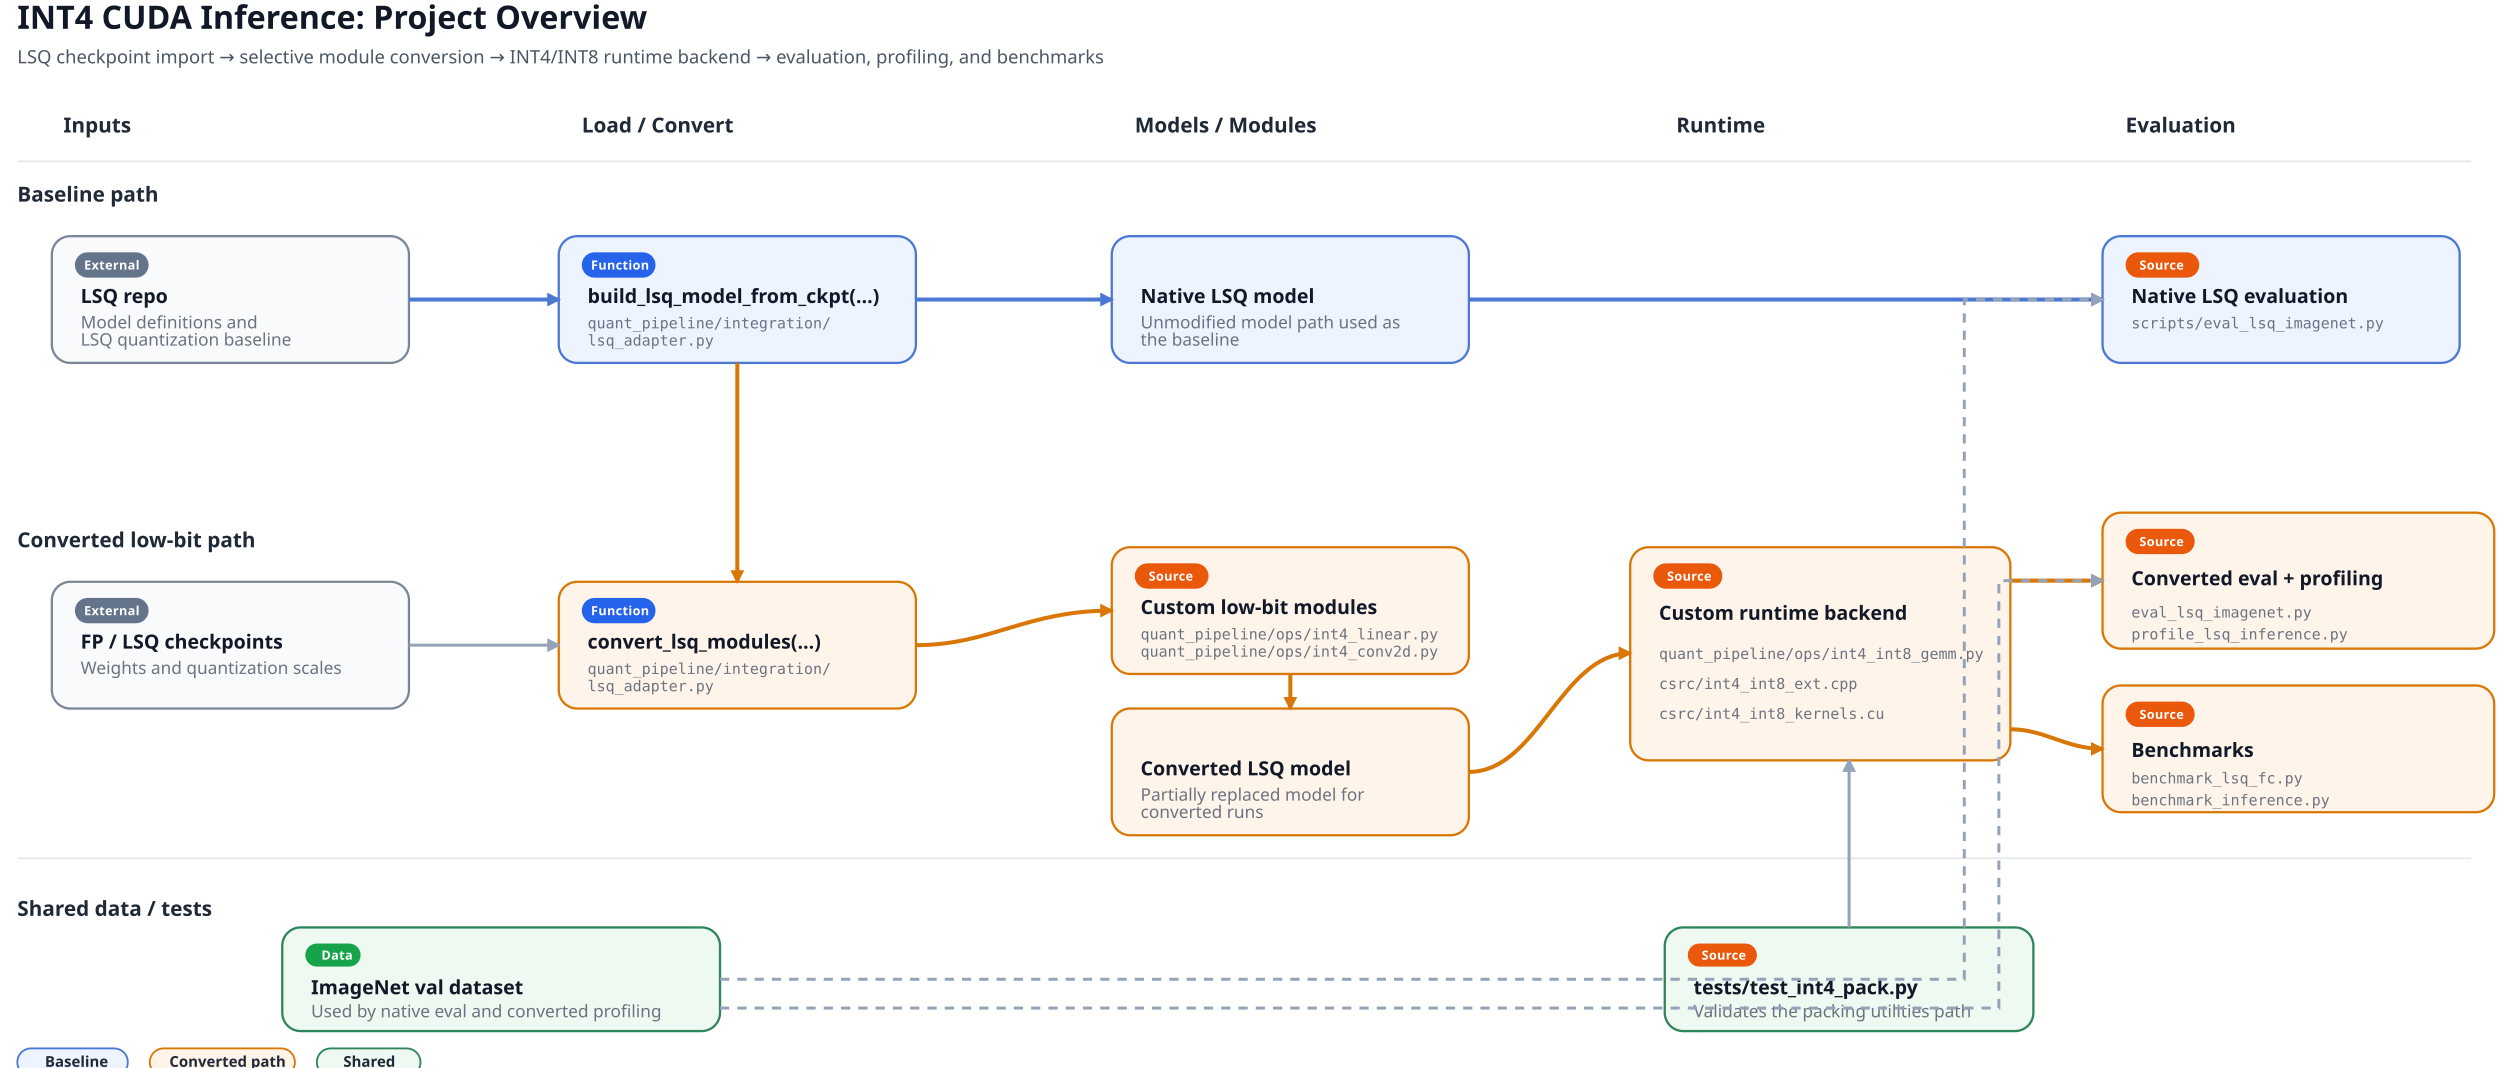
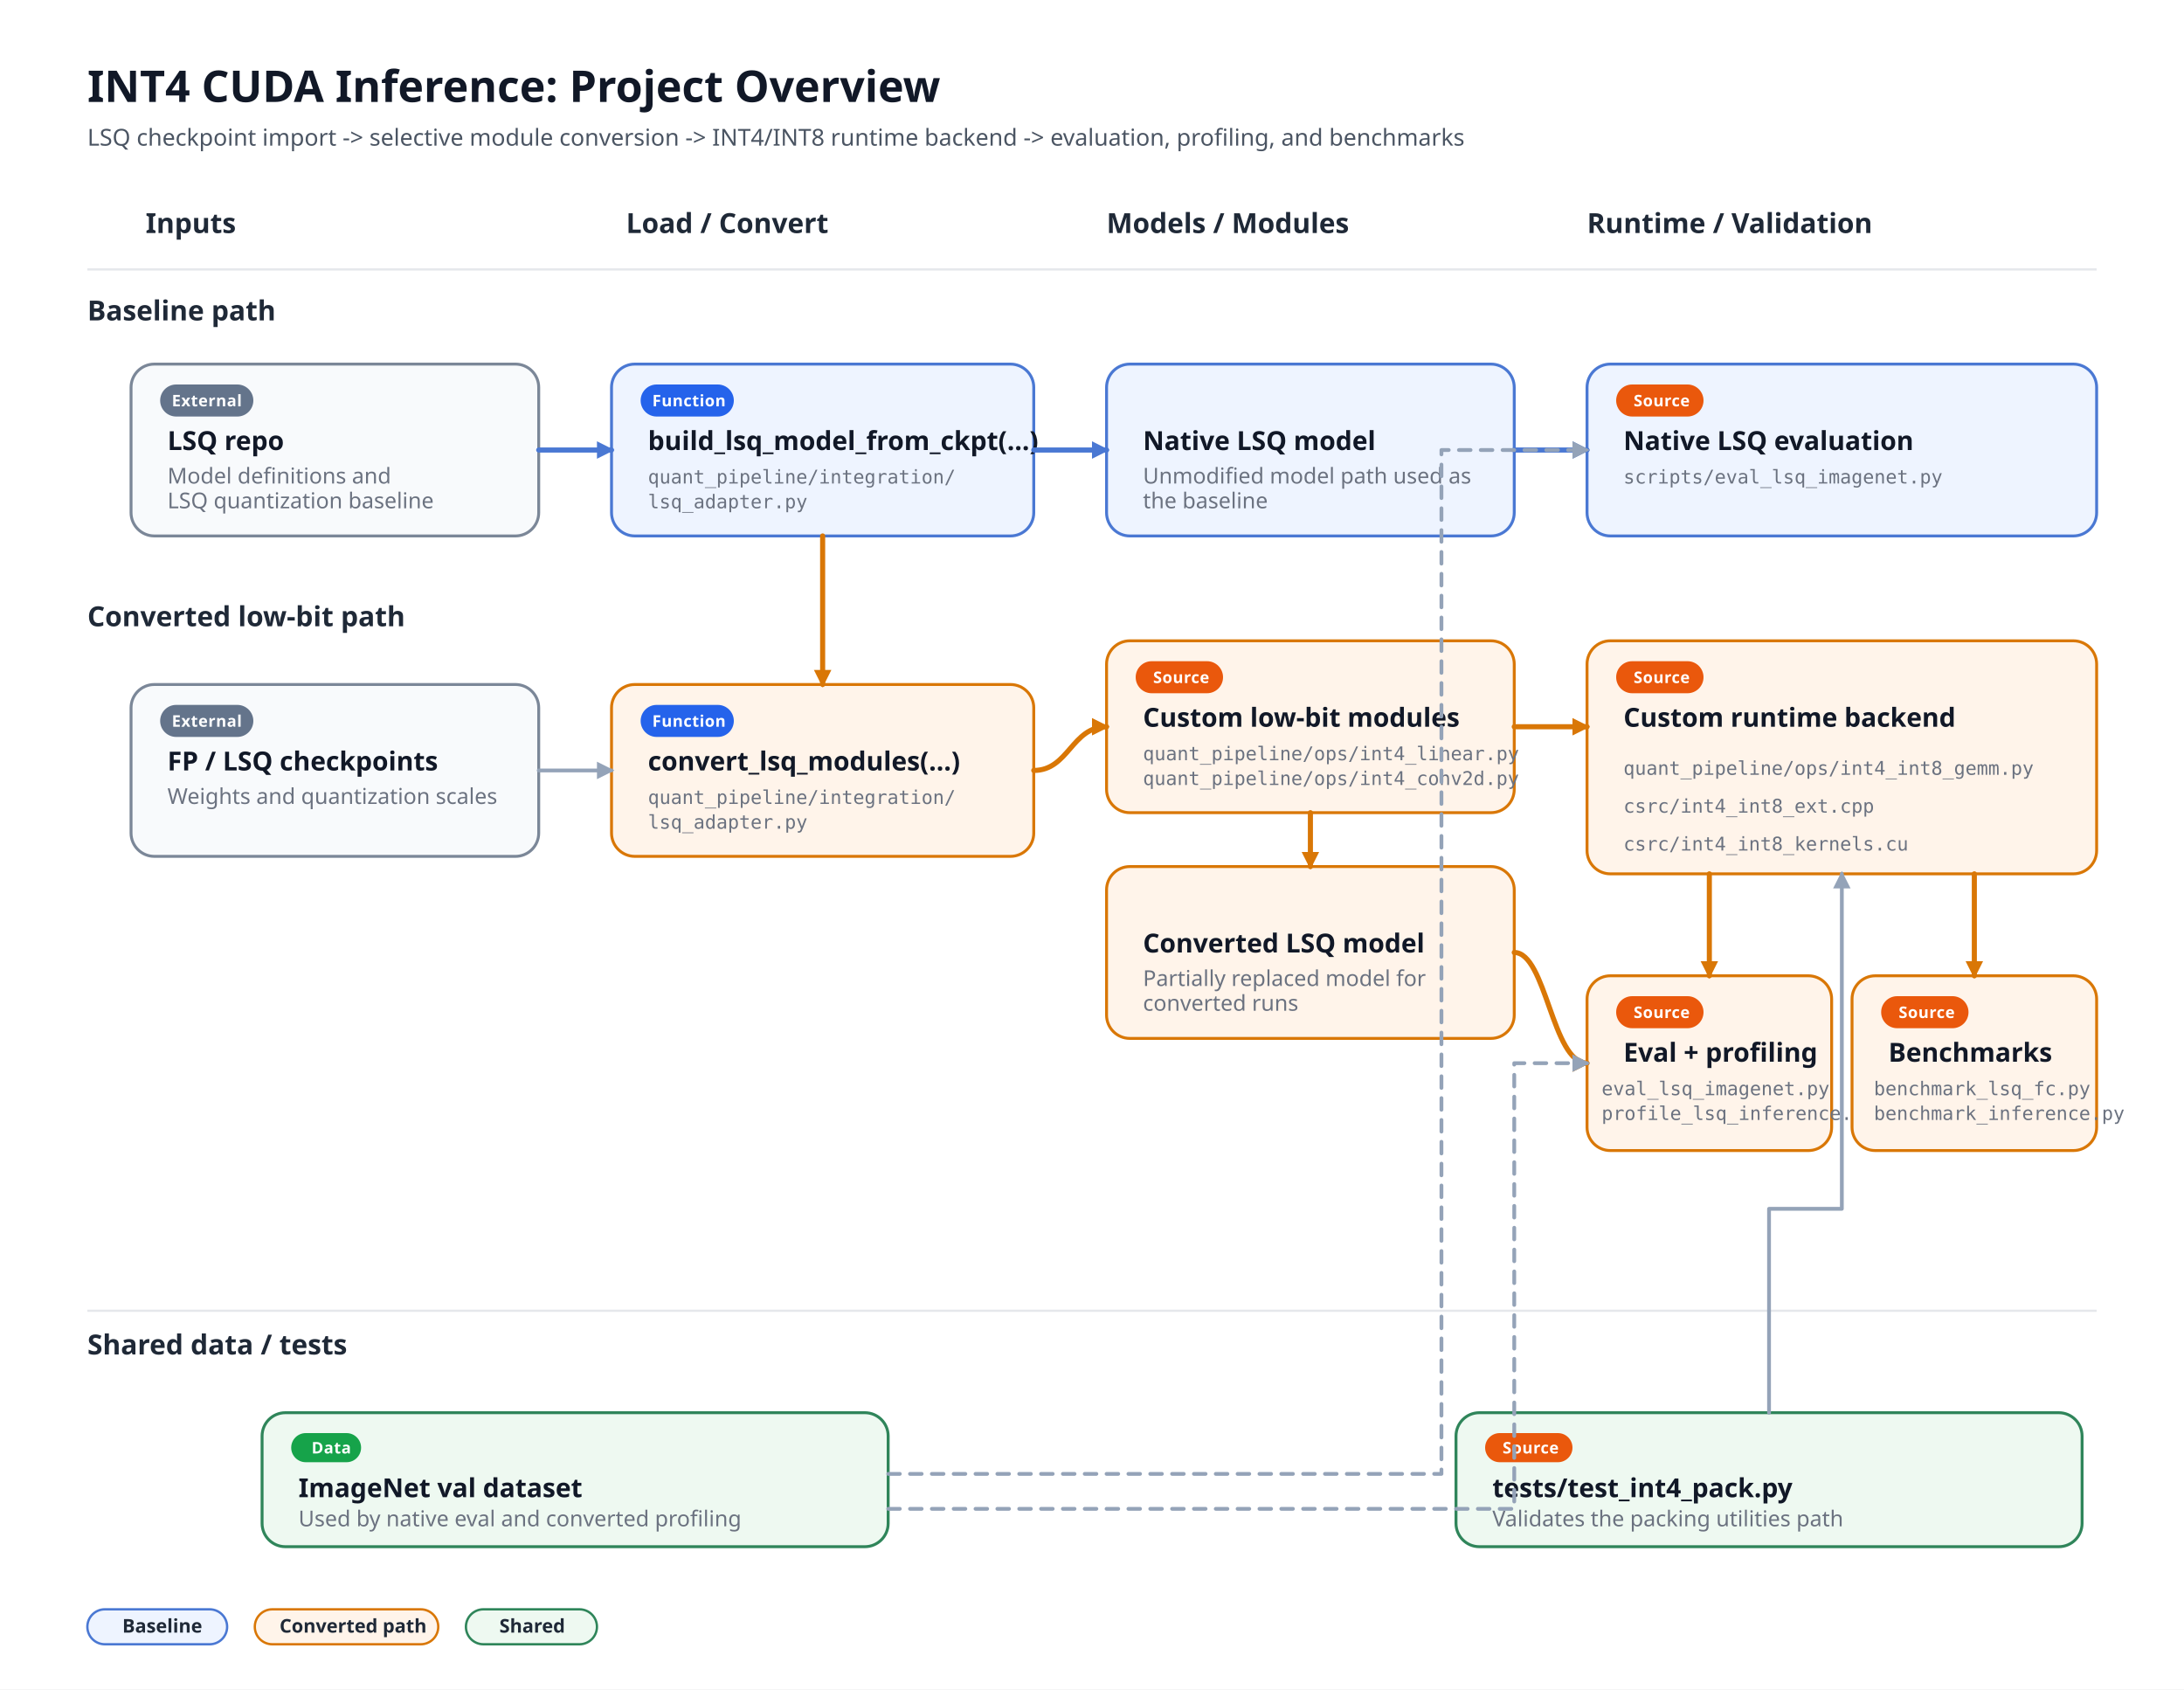
- <svg xmlns="http://www.w3.org/2000/svg" width="2170" height="927" viewBox="55 45 2170 927" role="img" aria-labelledby="title desc">
+ <svg xmlns="http://www.w3.org/2000/svg" width="1500" height="1160" viewBox="0 0 1500 1160" role="img" aria-labelledby="title desc">
  <defs>
    <style>
      .bg { fill: #ffffff; }

-       .title { font: 700 28px sans-serif; fill: #111827; }
+       .title { font: 700 30px sans-serif; fill: #111827; }
      .subtitle { font: 400 16px sans-serif; fill: #4b5563; }

-       .section { font: 700 18px sans-serif; fill: #1f2937; }
-       .label { font: 700 17px sans-serif; fill: #111827; }
+       .section { font: 700 19px sans-serif; fill: #1f2937; }
+       .label { font: 700 18px sans-serif; fill: #111827; }
      .small { font: 400 15px sans-serif; fill: #6b7280; }
      .mono { font: 400 13px monospace; fill: #6b7280; }
      .legend { font: 600 13px sans-serif; fill: #1f2937; }

      .box {
        fill: #ffffff;
        stroke: #4b5563;
        stroke-width: 2;
        rx: 16;
      }
      .boxBlue { fill: #eef4ff; stroke: #4a78d3; }
      .boxOrange { fill: #fff4ea; stroke: #d97706; }
      .boxGreen { fill: #eef9f1; stroke: #2f855a; }
      .boxGray { fill: #f8fafc; stroke: #7b8798; }

      .tagText { font: 700 11px sans-serif; fill: #ffffff; letter-spacing: 0.3px; }
      .tagFn { fill: #2563eb; }
      .tagSrc { fill: #ea580c; }
      .tagExt { fill: #64748b; }
      .tagData { fill: #16a34a; }

-       .arrowBlue { stroke: #4a78d3; stroke-width: 3.5; fill: none; }
-       .arrowOrange { stroke: #d97706; stroke-width: 3.5; fill: none; }
-       .arrowGray { stroke: #94a3b8; stroke-width: 2.6; fill: none; }
-       .arrowDashed { stroke: #94a3b8; stroke-width: 2.6; stroke-dasharray: 8 7; fill: none; }
+       .arrowBlue { stroke: #4a78d3; stroke-width: 3.5; fill: none; stroke-linecap: round; stroke-linejoin: round; }
+       .arrowOrange { stroke: #d97706; stroke-width: 3.5; fill: none; stroke-linecap: round; stroke-linejoin: round; }
+       .arrowGray { stroke: #94a3b8; stroke-width: 2.6; fill: none; stroke-linecap: round; stroke-linejoin: round; }
+       .arrowDashed { stroke: #94a3b8; stroke-width: 2.6; stroke-dasharray: 8 7; fill: none; stroke-linecap: round; stroke-linejoin: round; }

      .guide { stroke: #e5e7eb; stroke-width: 1.5; fill: none; }
    </style>
    <marker id="arrow-blue" markerUnits="userSpaceOnUse" markerWidth="12" markerHeight="12" viewBox="0 0 12 12" refX="10" refY="6" orient="auto">
      <path d="M0,0 L12,6 L0,12 z" fill="#4a78d3" />
    </marker>
    <marker id="arrow-orange" markerUnits="userSpaceOnUse" markerWidth="12" markerHeight="12" viewBox="0 0 12 12" refX="10" refY="6" orient="auto">
      <path d="M0,0 L12,6 L0,12 z" fill="#d97706" />
    </marker>
    <marker id="arrow-gray" markerUnits="userSpaceOnUse" markerWidth="12" markerHeight="12" viewBox="0 0 12 12" refX="10" refY="6" orient="auto">
      <path d="M0,0 L12,6 L0,12 z" fill="#94a3b8" />
    </marker>
  </defs>
-   <rect x="0" y="0" width="2280" height="1000" class="bg" />
-   <text x="70" y="70" class="title">INT4 CUDA Inference: Project Overview</text>
-   <text x="70" y="100" class="subtitle">LSQ checkpoint import → selective module conversion → INT4/INT8 runtime backend → evaluation, profiling, and benchmarks</text>
-   <text x="110" y="160" class="section">Inputs</text>
-   <text x="560" y="160" class="section">Load / Convert</text>
-   <text x="1040" y="160" class="section">Models / Modules</text>
-   <text x="1510" y="160" class="section">Runtime</text>
-   <text x="1900" y="160" class="section">Evaluation</text>
-   <line x1="70" y1="185" x2="2200" y2="185" class="guide" />
-   <line x1="70" y1="790" x2="2200" y2="790" class="guide" />
-   <text x="70" y="220" class="section">Baseline path</text>
-   <text x="70" y="520" class="section">Converted low-bit path</text>
-   <text x="70" y="840" class="section">Shared data / tests</text>
-   <rect x="100" y="250" width="310" height="110" class="box boxGray" />
-   <rect x="120" y="264" width="64" height="22" rx="11" class="tagExt" />
-   <text x="128" y="279" class="tagText">External</text>
-   <text x="125" y="308" class="label">LSQ repo</text>
-   <text x="125" y="330" class="small">Model definitions and</text>
-   <text x="125" y="345" class="small">LSQ quantization baseline</text>
-   <rect x="540" y="250" width="310" height="110" class="box boxBlue" />
-   <rect x="560" y="264" width="64" height="22" rx="11" class="tagFn" />
-   <text x="568" y="279" class="tagText">Function</text>
-   <text x="565" y="308" class="label">build_lsq_model_from_ckpt(...)</text>
-   <text x="565" y="330" class="mono">quant_pipeline/integration/</text>
-   <text x="565" y="345" class="mono">lsq_adapter.py</text>
-   <rect x="1020" y="250" width="310" height="110" class="box boxBlue" />
-   <text x="1045" y="308" class="label">Native LSQ model</text>
-   <text x="1045" y="330" class="small">Unmodified model path used as</text>
-   <text x="1045" y="345" class="small">the baseline</text>
-   <rect x="1880" y="250" width="310" height="110" class="box boxBlue" />
-   <rect x="1900" y="264" width="64" height="22" rx="11" class="tagSrc" />
-   <text x="1912" y="279" class="tagText">Source</text>
-   <text x="1905" y="308" class="label">Native LSQ evaluation</text>
-   <text x="1905" y="330" class="mono">scripts/eval_lsq_imagenet.py</text>
-   <rect x="100" y="550" width="310" height="110" class="box boxGray" />
-   <rect x="120" y="564" width="64" height="22" rx="11" class="tagExt" />
-   <text x="128" y="579" class="tagText">External</text>
-   <text x="125" y="608" class="label">FP / LSQ checkpoints</text>
-   <text x="125" y="630" class="small">Weights and quantization scales</text>
-   <rect x="540" y="550" width="310" height="110" class="box boxOrange" />
-   <rect x="560" y="564" width="64" height="22" rx="11" class="tagFn" />
-   <text x="568" y="579" class="tagText">Function</text>
-   <text x="565" y="608" class="label">convert_lsq_modules(...)</text>
-   <text x="565" y="630" class="mono">quant_pipeline/integration/</text>
-   <text x="565" y="645" class="mono">lsq_adapter.py</text>
-   <rect x="1020" y="520" width="310" height="110" class="box boxOrange" />
-   <rect x="1040" y="534" width="64" height="22" rx="11" class="tagSrc" />
-   <text x="1052" y="549" class="tagText">Source</text>
-   <text x="1045" y="578" class="label">Custom low-bit modules</text>
-   <text x="1045" y="600" class="mono">quant_pipeline/ops/int4_linear.py</text>
-   <text x="1045" y="615" class="mono">quant_pipeline/ops/int4_conv2d.py</text>
-   <rect x="1020" y="660" width="310" height="110" class="box boxOrange" />
-   <text x="1045" y="718" class="label">Converted LSQ model</text>
-   <text x="1045" y="740" class="small">Partially replaced model for</text>
-   <text x="1045" y="755" class="small">converted runs</text>
-   <rect x="1470" y="520" width="330" height="185" class="box boxOrange" />
-   <rect x="1490" y="534" width="60" height="22" rx="11" class="tagSrc" />
-   <text x="1502" y="549" class="tagText">Source</text>
-   <text x="1495" y="583" class="label">Custom runtime backend</text>
-   <text x="1495" y="617" class="mono">quant_pipeline/ops/int4_int8_gemm.py</text>
-   <text x="1495" y="643" class="mono">csrc/int4_int8_ext.cpp</text>
-   <text x="1495" y="669" class="mono">csrc/int4_int8_kernels.cu</text>
-   <rect x="1880" y="490" width="340" height="118" class="box boxOrange" />
-   <rect x="1900" y="504" width="60" height="22" rx="11" class="tagSrc" />
-   <text x="1912" y="519" class="tagText">Source</text>
-   <text x="1905" y="553" class="label">Converted eval + profiling</text>
-   <text x="1905" y="581" class="mono">eval_lsq_imagenet.py</text>
-   <text x="1905" y="600" class="mono">profile_lsq_inference.py</text>
-   <rect x="1880" y="640" width="340" height="110" class="box boxOrange" />
-   <rect x="1900" y="654" width="60" height="22" rx="11" class="tagSrc" />
-   <text x="1912" y="669" class="tagText">Source</text>
-   <text x="1905" y="702" class="label">Benchmarks</text>
-   <text x="1905" y="725" class="mono">benchmark_lsq_fc.py</text>
-   <text x="1905" y="744" class="mono">benchmark_inference.py</text>
-   <rect x="300" y="850" width="380" height="90" class="box boxGreen" />
-   <rect x="320" y="864" width="48" height="20" rx="10" class="tagData" />
-   <text x="334" y="878" class="tagText">Data</text>
-   <text x="325" y="908" class="label">ImageNet val dataset</text>
-   <text x="325" y="928" class="small">Used by native eval and converted profiling</text>
-   <rect x="1500" y="850" width="320" height="90" class="box boxGreen" />
-   <rect x="1520" y="864" width="60" height="20" rx="10" class="tagSrc" />
-   <text x="1532" y="878" class="tagText">Source</text>
-   <text x="1525" y="908" class="label">tests/test_int4_pack.py</text>
-   <text x="1525" y="928" class="small">Validates the packing utilities path</text>
-   <path d="M410 305 H540" class="arrowBlue" marker-end="url(#arrow-blue)" />
-   <path d="M850 305 H1020" class="arrowBlue" marker-end="url(#arrow-blue)" />
-   <path d="M1330 305 H1880" class="arrowBlue" marker-end="url(#arrow-blue)" />
-   <path d="M410 605 H540" class="arrowGray" marker-end="url(#arrow-gray)" />
-   <path d="M695 360 V550" class="arrowOrange" marker-end="url(#arrow-orange)" />
-   <path d="M850 605 C915 605, 945 575, 1020 575" class="arrowOrange" marker-end="url(#arrow-orange)" />
-   <path d="M1175 630 V660" class="arrowOrange" marker-end="url(#arrow-orange)" />
-   <path d="M1330 715 C1390 715, 1410 612, 1470 612" class="arrowOrange" marker-end="url(#arrow-orange)" />
-   <path d="M1800 549 C1830 549, 1848 549, 1880 549" class="arrowOrange" marker-end="url(#arrow-orange)" />
-   <path d="M1800 678 C1830 678, 1848 695, 1880 695" class="arrowOrange" marker-end="url(#arrow-orange)" />
-   <path d="M680 895 H1760 V305 H1880" class="arrowDashed" marker-end="url(#arrow-gray)" />
-   <path d="M680 920 H1790 V549 H1880" class="arrowDashed" marker-end="url(#arrow-gray)" />
-   <path d="M1660 850 V705" class="arrowGray" marker-end="url(#arrow-gray)" />
-   <rect x="70" y="955" width="96" height="24" rx="12" fill="#eef4ff" stroke="#4a78d3" stroke-width="1.6" />
-   <text x="94" y="971" class="legend">Baseline</text>
-   <rect x="185" y="955" width="126" height="24" rx="12" fill="#fff4ea" stroke="#d97706" stroke-width="1.6" />
-   <text x="202" y="971" class="legend">Converted path</text>
-   <rect x="330" y="955" width="90" height="24" rx="12" fill="#eef9f1" stroke="#2f855a" stroke-width="1.6" />
-   <text x="353" y="971" class="legend">Shared</text>
+   <rect x="0" y="0" width="1500" height="1160" class="bg" />
+   <text x="60" y="70" class="title">INT4 CUDA Inference: Project Overview</text>
+   <text x="60" y="100" class="subtitle">LSQ checkpoint import -&gt; selective module conversion -&gt; INT4/INT8 runtime backend -&gt; evaluation, profiling, and benchmarks</text>
+   <text x="100" y="160" class="section">Inputs</text>
+   <text x="430" y="160" class="section">Load / Convert</text>
+   <text x="760" y="160" class="section">Models / Modules</text>
+   <text x="1090" y="160" class="section">Runtime / Validation</text>
+   <line x1="60" y1="185" x2="1440" y2="185" class="guide" />
+   <line x1="60" y1="900" x2="1440" y2="900" class="guide" />
+   <text x="60" y="220" class="section">Baseline path</text>
+   <text x="60" y="430" class="section">Converted low-bit path</text>
+   <text x="60" y="930" class="section">Shared data / tests</text>
+   <rect x="90" y="250" width="280" height="118" class="box boxGray" />
+   <rect x="110" y="264" width="64" height="22" rx="11" class="tagExt" />
+   <text x="118" y="279" class="tagText">External</text>
+   <text x="115" y="309" class="label">LSQ repo</text>
+   <text x="115" y="332" class="small">Model definitions and</text>
+   <text x="115" y="349" class="small">LSQ quantization baseline</text>
+   <rect x="420" y="250" width="290" height="118" class="box boxBlue" />
+   <rect x="440" y="264" width="64" height="22" rx="11" class="tagFn" />
+   <text x="448" y="279" class="tagText">Function</text>
+   <text x="445" y="309" class="label">build_lsq_model_from_ckpt(...)</text>
+   <text x="445" y="332" class="mono">quant_pipeline/integration/</text>
+   <text x="445" y="349" class="mono">lsq_adapter.py</text>
+   <rect x="760" y="250" width="280" height="118" class="box boxBlue" />
+   <text x="785" y="309" class="label">Native LSQ model</text>
+   <text x="785" y="332" class="small">Unmodified model path used as</text>
+   <text x="785" y="349" class="small">the baseline</text>
+   <rect x="1090" y="250" width="350" height="118" class="box boxBlue" />
+   <rect x="1110" y="264" width="60" height="22" rx="11" class="tagSrc" />
+   <text x="1122" y="279" class="tagText">Source</text>
+   <text x="1115" y="309" class="label">Native LSQ evaluation</text>
+   <text x="1115" y="332" class="mono">scripts/eval_lsq_imagenet.py</text>
+   <rect x="90" y="470" width="280" height="118" class="box boxGray" />
+   <rect x="110" y="484" width="64" height="22" rx="11" class="tagExt" />
+   <text x="118" y="499" class="tagText">External</text>
+   <text x="115" y="529" class="label">FP / LSQ checkpoints</text>
+   <text x="115" y="552" class="small">Weights and quantization scales</text>
+   <rect x="420" y="470" width="290" height="118" class="box boxOrange" />
+   <rect x="440" y="484" width="64" height="22" rx="11" class="tagFn" />
+   <text x="448" y="499" class="tagText">Function</text>
+   <text x="445" y="529" class="label">convert_lsq_modules(...)</text>
+   <text x="445" y="552" class="mono">quant_pipeline/integration/</text>
+   <text x="445" y="569" class="mono">lsq_adapter.py</text>
+   <rect x="760" y="440" width="280" height="118" class="box boxOrange" />
+   <rect x="780" y="454" width="60" height="22" rx="11" class="tagSrc" />
+   <text x="792" y="469" class="tagText">Source</text>
+   <text x="785" y="499" class="label">Custom low-bit modules</text>
+   <text x="785" y="522" class="mono">quant_pipeline/ops/int4_linear.py</text>
+   <text x="785" y="539" class="mono">quant_pipeline/ops/int4_conv2d.py</text>
+   <rect x="760" y="595" width="280" height="118" class="box boxOrange" />
+   <text x="785" y="654" class="label">Converted LSQ model</text>
+   <text x="785" y="677" class="small">Partially replaced model for</text>
+   <text x="785" y="694" class="small">converted runs</text>
+   <rect x="1090" y="440" width="350" height="160" class="box boxOrange" />
+   <rect x="1110" y="454" width="60" height="22" rx="11" class="tagSrc" />
+   <text x="1122" y="469" class="tagText">Source</text>
+   <text x="1115" y="499" class="label">Custom runtime backend</text>
+   <text x="1115" y="532" class="mono">quant_pipeline/ops/int4_int8_gemm.py</text>
+   <text x="1115" y="558" class="mono">csrc/int4_int8_ext.cpp</text>
+   <text x="1115" y="584" class="mono">csrc/int4_int8_kernels.cu</text>
+   <rect x="1090" y="670" width="168" height="120" class="box boxOrange" />
+   <rect x="1110" y="684" width="60" height="22" rx="11" class="tagSrc" />
+   <text x="1122" y="699" class="tagText">Source</text>
+   <text x="1115" y="729" class="label">Eval + profiling</text>
+   <text x="1100" y="752" class="mono">eval_lsq_imagenet.py</text>
+   <text x="1100" y="769" class="mono">profile_lsq_inference.py</text>
+   <rect x="1272" y="670" width="168" height="120" class="box boxOrange" />
+   <rect x="1292" y="684" width="60" height="22" rx="11" class="tagSrc" />
+   <text x="1304" y="699" class="tagText">Source</text>
+   <text x="1297" y="729" class="label">Benchmarks</text>
+   <text x="1287" y="752" class="mono">benchmark_lsq_fc.py</text>
+   <text x="1287" y="769" class="mono">benchmark_inference.py</text>
+   <rect x="180" y="970" width="430" height="92" class="box boxGreen" />
+   <rect x="200" y="984" width="48" height="20" rx="10" class="tagData" />
+   <text x="214" y="998" class="tagText">Data</text>
+   <text x="205" y="1028" class="label">ImageNet val dataset</text>
+   <text x="205" y="1048" class="small">Used by native eval and converted profiling</text>
+   <rect x="1000" y="970" width="430" height="92" class="box boxGreen" />
+   <rect x="1020" y="984" width="60" height="20" rx="10" class="tagSrc" />
+   <text x="1032" y="998" class="tagText">Source</text>
+   <text x="1025" y="1028" class="label">tests/test_int4_pack.py</text>
+   <text x="1025" y="1048" class="small">Validates the packing utilities path</text>
+   <path d="M370 309 H420" class="arrowBlue" marker-end="url(#arrow-blue)" />
+   <path d="M710 309 H760" class="arrowBlue" marker-end="url(#arrow-blue)" />
+   <path d="M1040 309 H1090" class="arrowBlue" marker-end="url(#arrow-blue)" />
+   <path d="M370 529 H420" class="arrowGray" marker-end="url(#arrow-gray)" />
+   <path d="M565 368 V470" class="arrowOrange" marker-end="url(#arrow-orange)" />
+   <path d="M710 529 C734 529, 736 499, 760 499" class="arrowOrange" marker-end="url(#arrow-orange)" />
+   <path d="M900 558 V595" class="arrowOrange" marker-end="url(#arrow-orange)" />
+   <path d="M1040 499 H1090" class="arrowOrange" marker-end="url(#arrow-orange)" />
+   <path d="M1040 654 C1062 654, 1066 730, 1090 730" class="arrowOrange" marker-end="url(#arrow-orange)" />
+   <path d="M1174 600 V670" class="arrowOrange" marker-end="url(#arrow-orange)" />
+   <path d="M1356 600 V670" class="arrowOrange" marker-end="url(#arrow-orange)" />
+   <path d="M610 1012 H990 V309 H1090" class="arrowDashed" marker-end="url(#arrow-gray)" />
+   <path d="M610 1036 H1040 V730 H1090" class="arrowDashed" marker-end="url(#arrow-gray)" />
+   <path d="M1215 970 V830 H1265 V600" class="arrowGray" marker-end="url(#arrow-gray)" />
+   <rect x="60" y="1105" width="96" height="24" rx="12" fill="#eef4ff" stroke="#4a78d3" stroke-width="1.6" />
+   <text x="84" y="1121" class="legend">Baseline</text>
+   <rect x="175" y="1105" width="126" height="24" rx="12" fill="#fff4ea" stroke="#d97706" stroke-width="1.6" />
+   <text x="192" y="1121" class="legend">Converted path</text>
+   <rect x="320" y="1105" width="90" height="24" rx="12" fill="#eef9f1" stroke="#2f855a" stroke-width="1.6" />
+   <text x="343" y="1121" class="legend">Shared</text>
</svg>
